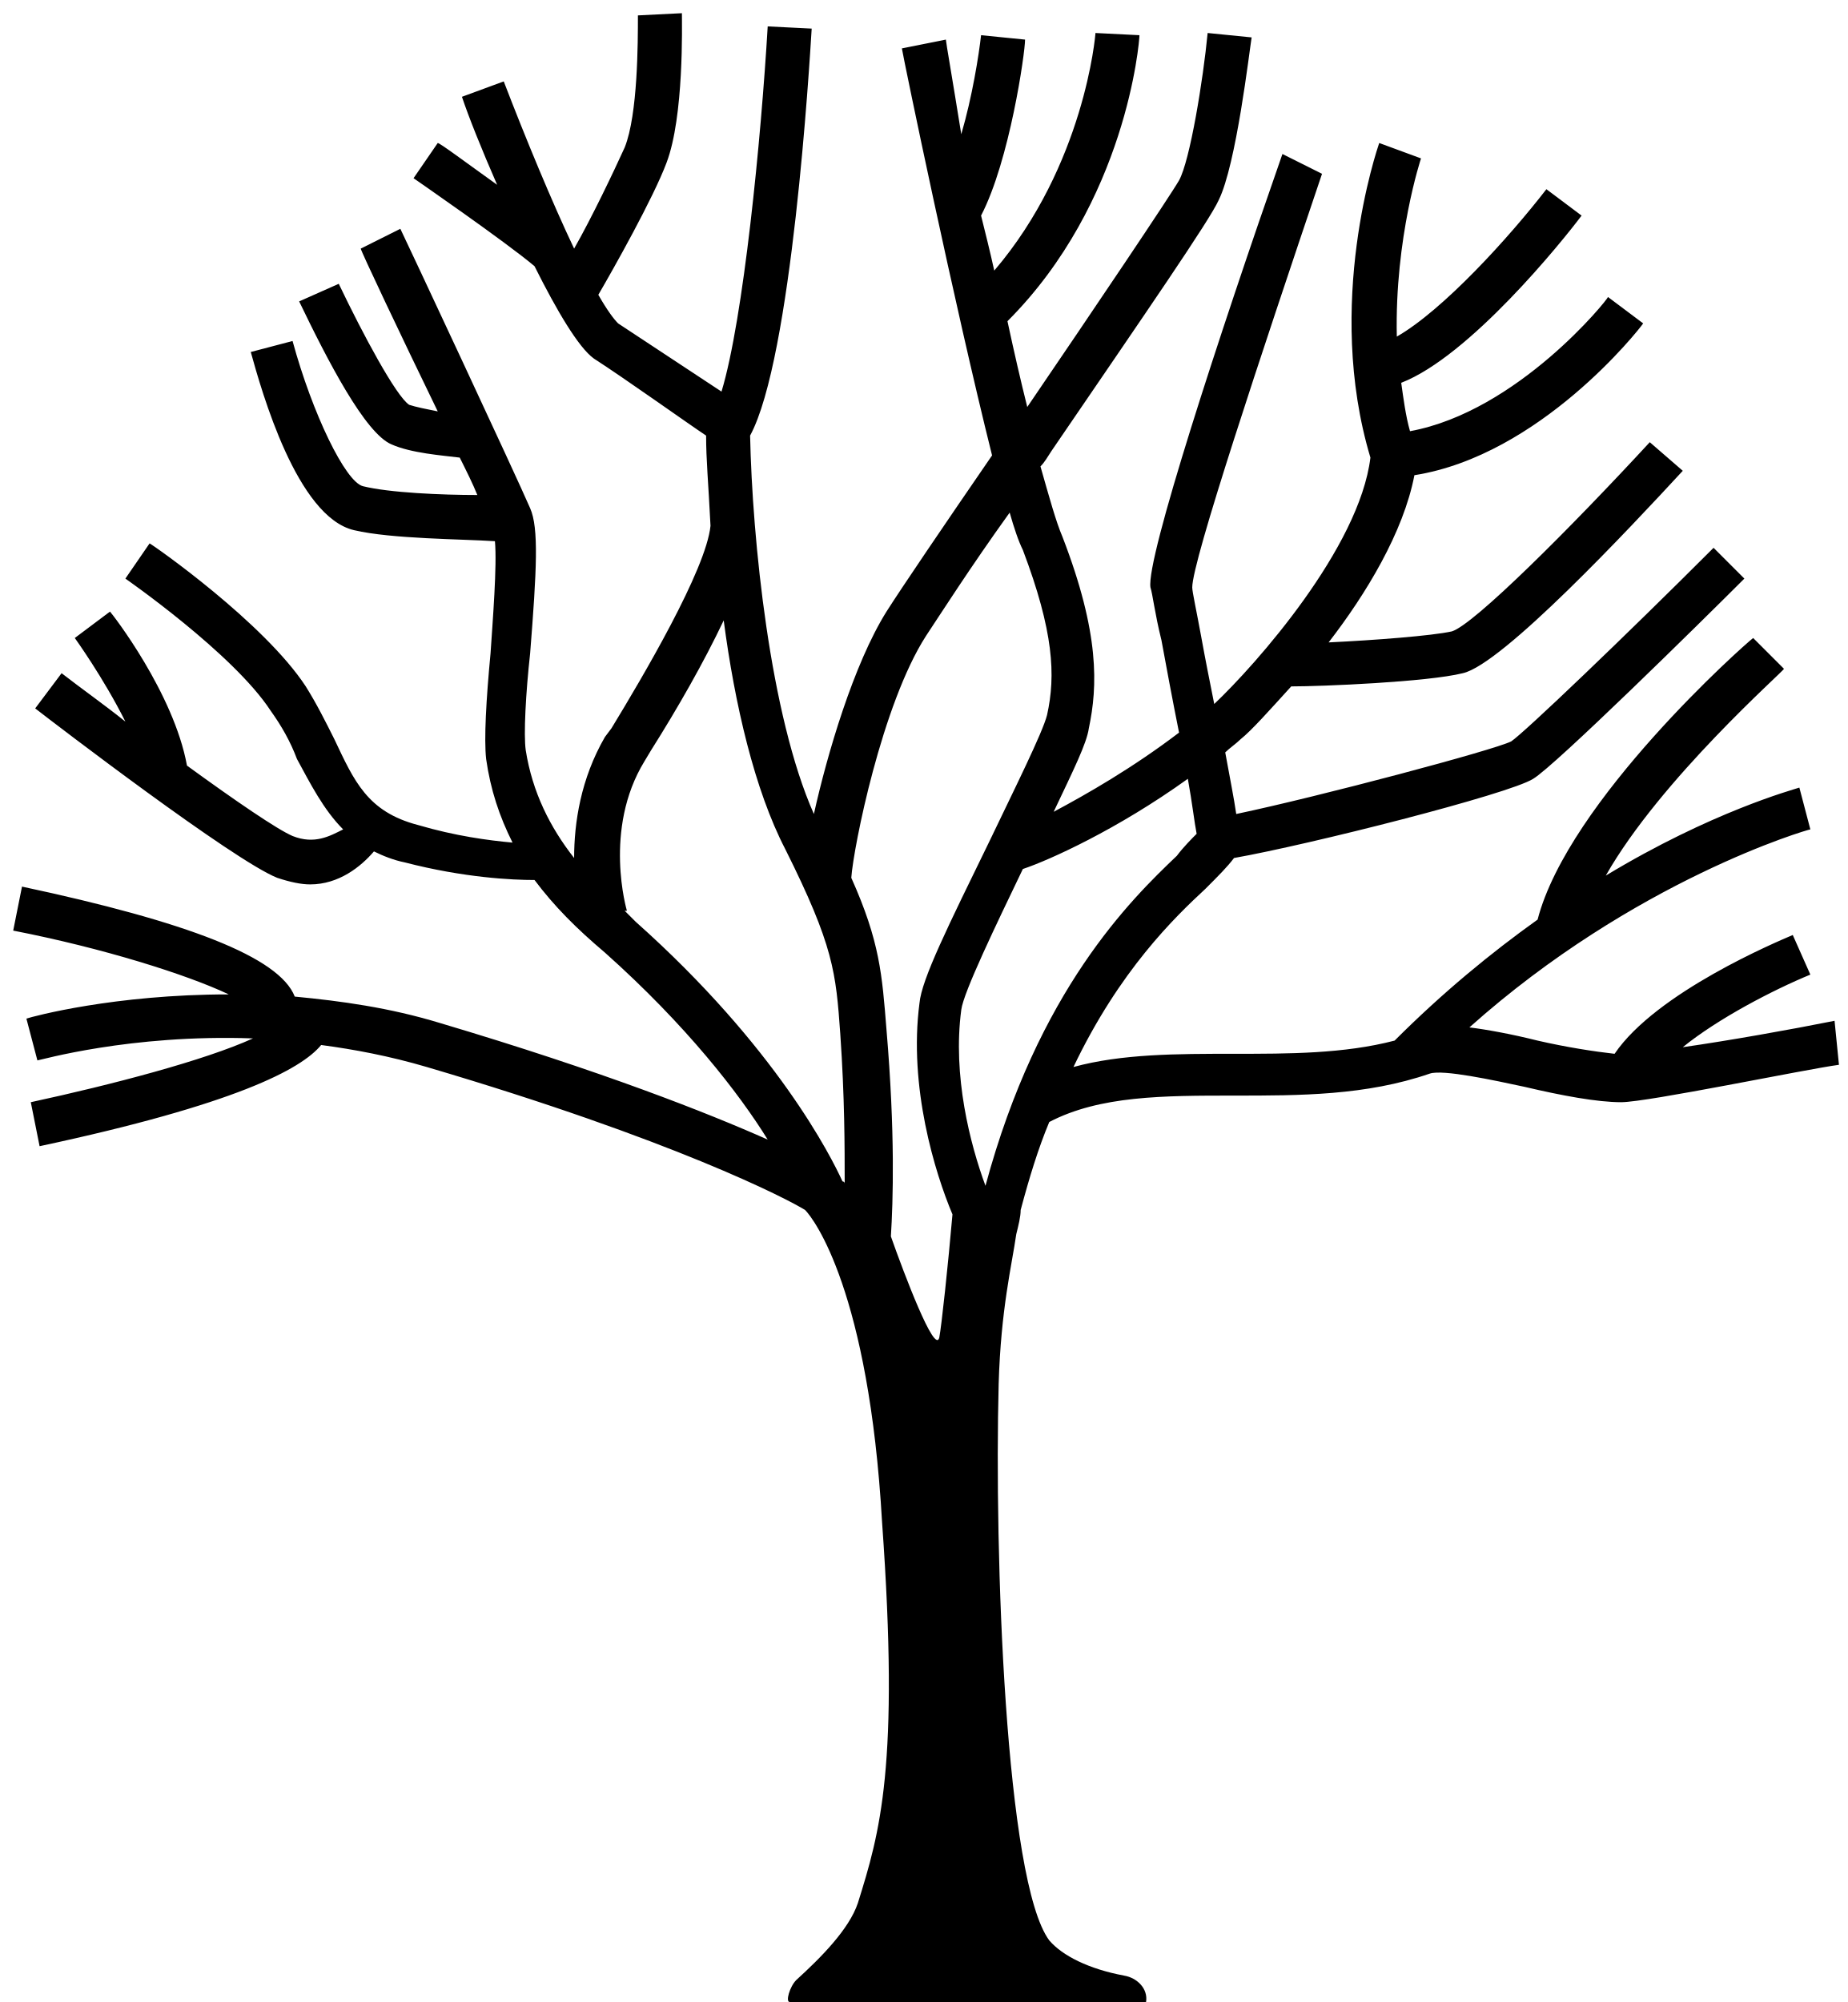
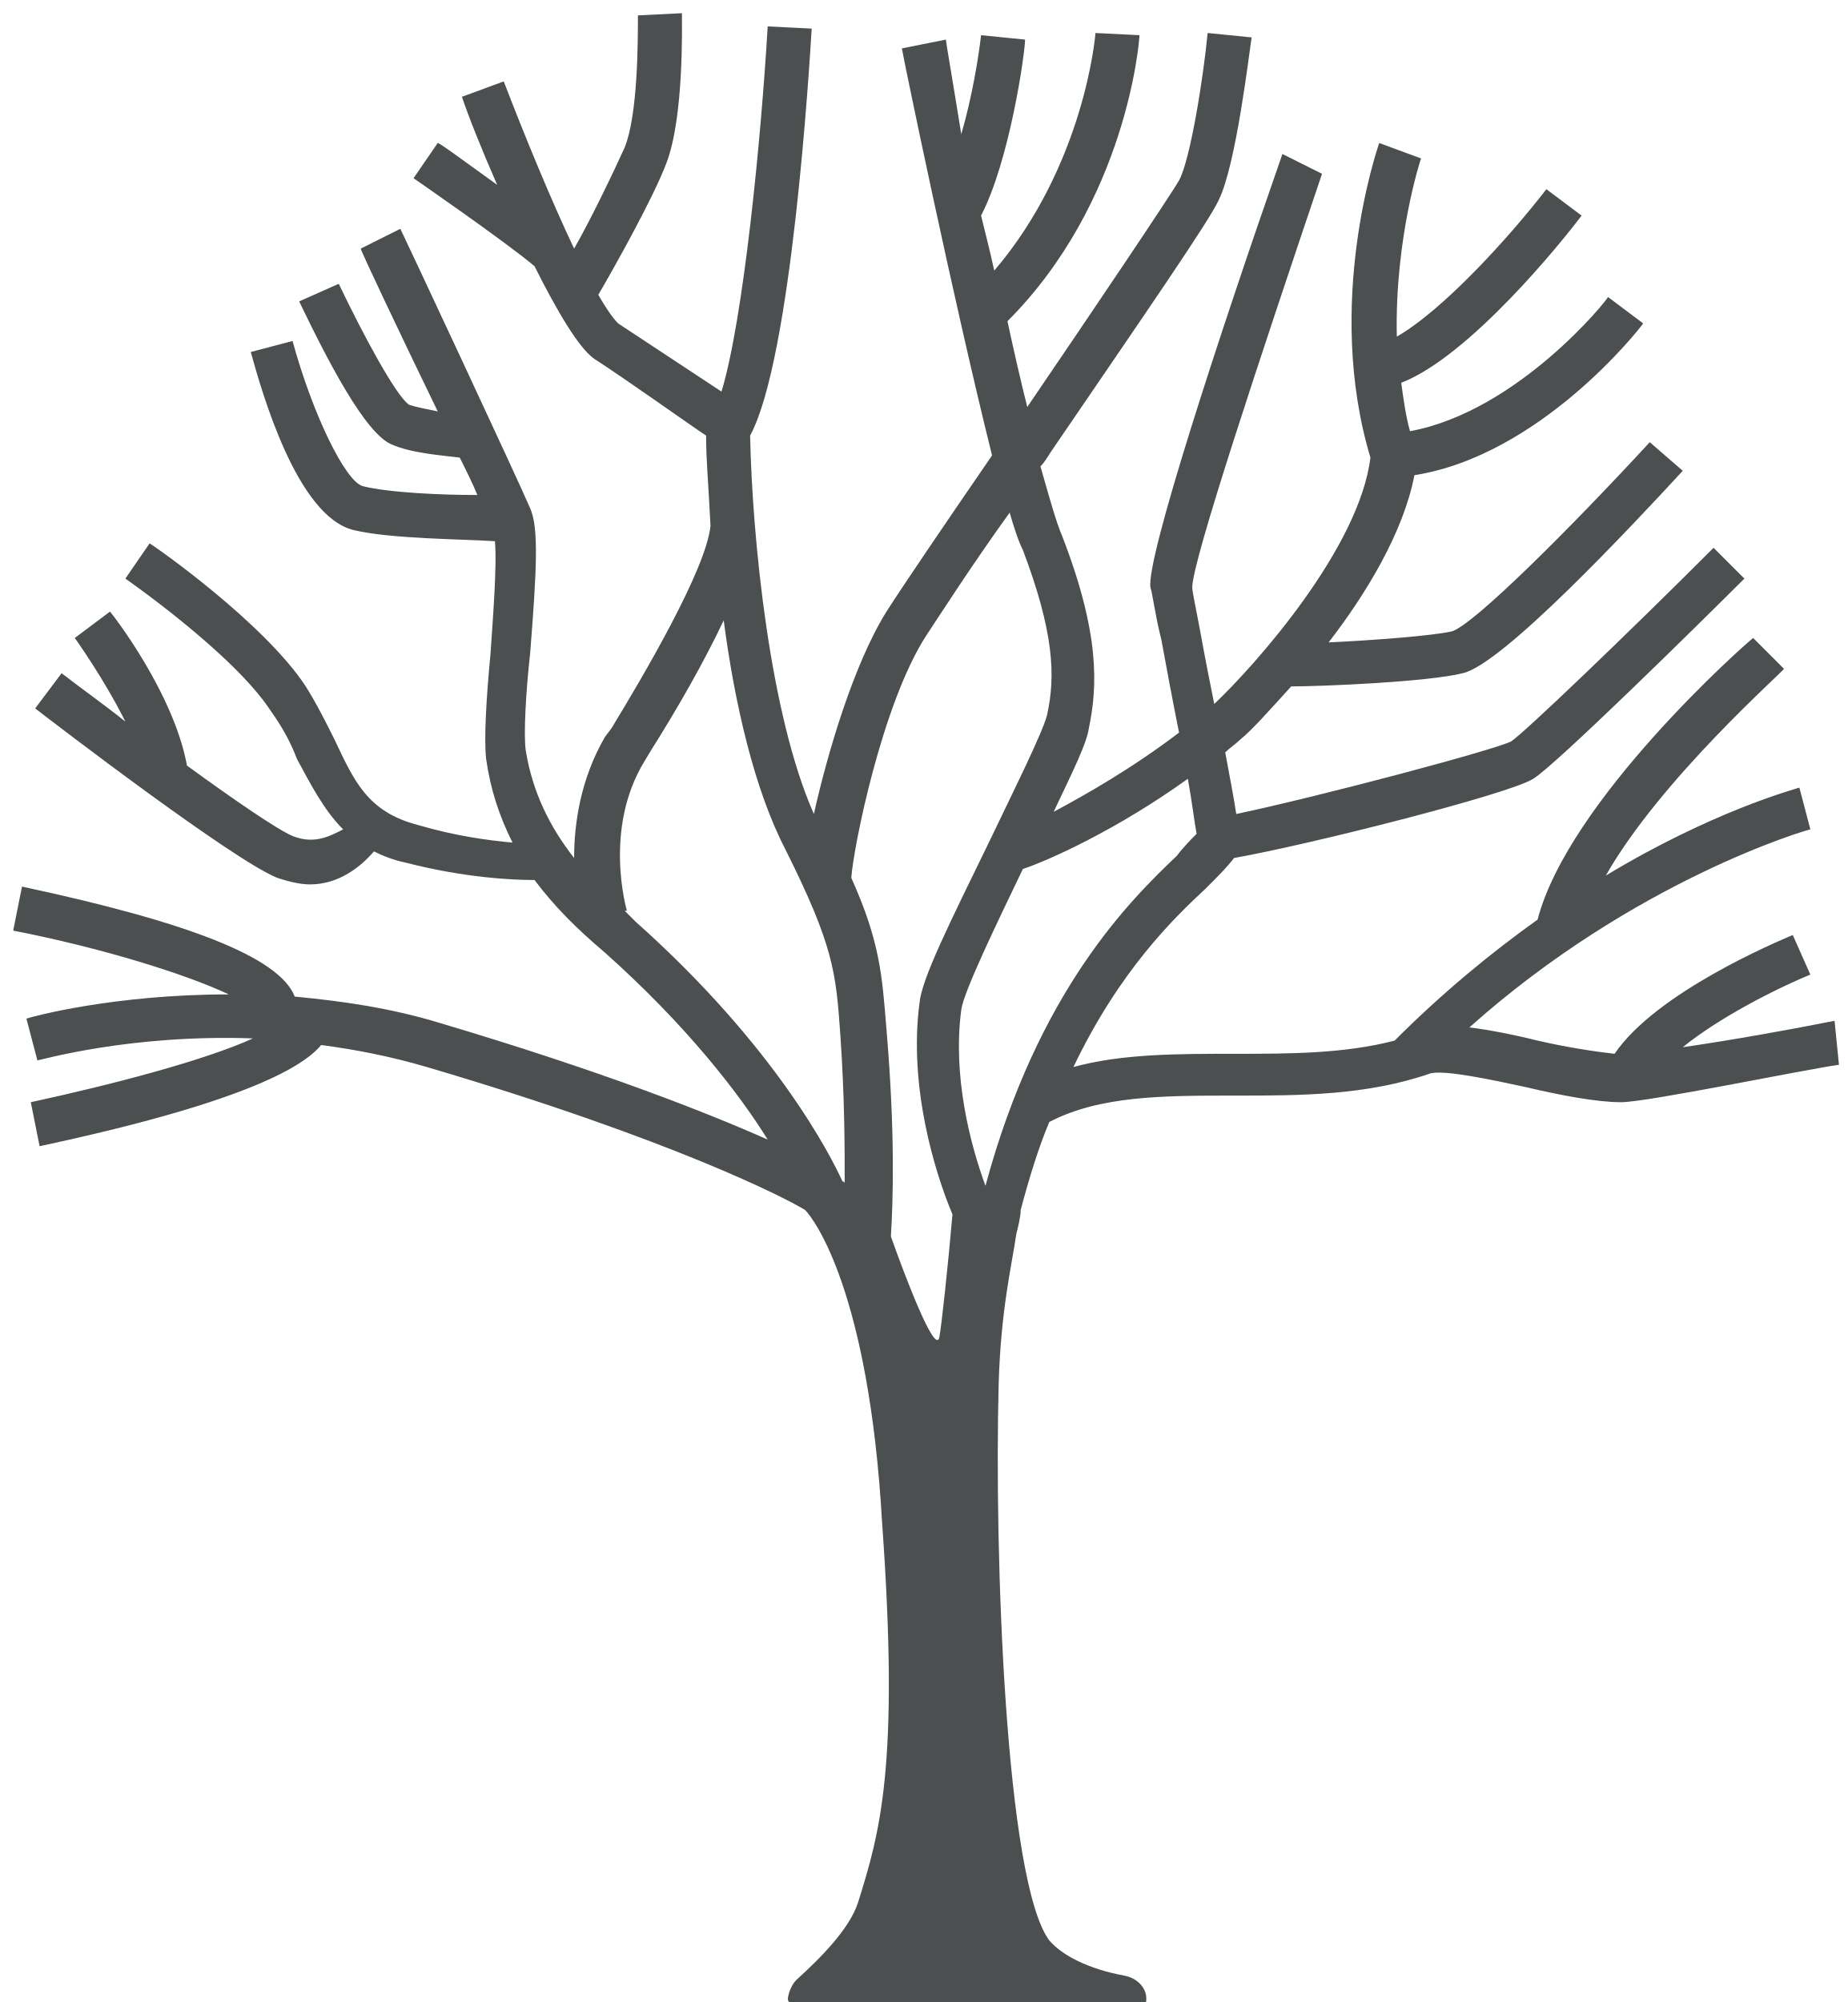
<svg xmlns="http://www.w3.org/2000/svg" width="84px" height="91px" viewBox="0 0 84 91" version="1.1">
  <defs />
  <g id="Page-1" stroke="none" stroke-width="1" fill="none" fill-rule="evenodd">
-     <g id="tree" fill="#000000">
+     <g id="tree" fill="#4C4F4F">
      <path d="M83.4,46.4 C81.4,46.8 78.6,47.3 76.5,47.6 C78.1,46.3 80.6,45 82.3,44.3 L81.5,42.5 C80.8,42.8 75.3,45.1 73.4,47.9 C72.5,47.8 71.2,47.6 69.9,47.3 C68.7,47 67.6,46.8 66.8,46.7 C74.3,40 82.2,37.7 82.3,37.7 L81.8,35.8 C81.5,35.9 77.8,36.9 73,39.8 C75.5,35.4 81.1,30.5 81.1,30.4 L79.7,29 C79.3,29.3 71.3,36.4 69.9,41.8 C67.8,43.3 65.6,45.1 63.4,47.3 C61.1,47.9 58.6,47.9 56.1,47.9 C53.5,47.9 51,47.9 48.8,48.5 C50.9,44.1 53.4,41.7 54.8,40.4 C55.4,39.8 55.8,39.4 56.1,39 C59.5,38.4 68.6,36.1 69.7,35.4 C70.7,34.8 77.3,28.3 79.3,26.3 L77.9,24.9 C73.9,28.9 69.3,33.3 68.7,33.7 C67.9,34.1 60,36.2 56.2,37 C56.1,36.3 55.9,35.3 55.7,34.2 C55.9,34 56.2,33.8 56.4,33.6 C56.9,33.2 57.7,32.3 58.7,31.2 C60.1,31.2 64.9,31 66.5,30.6 C68.3,30.2 74.1,24 76.5,21.4 L75,20.1 C71.4,24 67,28.4 66,28.7 C65.1,28.9 62.5,29.1 60.4,29.2 C62.1,27 63.8,24.2 64.3,21.6 C70,20.7 74.5,15 74.7,14.7 L73.1,13.5 C73.1,13.6 69,18.7 64.1,19.6 C63.9,18.9 63.8,18.1 63.7,17.4 C66.8,16.2 71,11 71.9,9.8 L70.3,8.6 C68.6,10.8 65.6,14.1 63.5,15.3 C63.4,10.8 64.6,7.2 64.6,7.2 L62.7,6.5 C62.6,6.8 60.2,13.8 62.3,20.8 C61.8,24.9 57.1,30.2 55.2,32 C55,31 54.8,30 54.6,28.9 C54.4,27.8 54.2,26.9 54.2,26.7 C54.2,25.5 57.3,16.2 60.1,7.9 L58.3,7 C55.4,15.3 52.1,25.4 52.3,26.7 C52.4,27 52.5,27.9 52.8,29.1 C53,30.2 53.3,31.8 53.6,33.3 C51.5,34.9 49.4,36.1 47.9,36.9 C48.8,35 49.4,33.8 49.5,33.1 C49.9,31.2 50,28.8 48.3,24.4 C48,23.7 47.7,22.6 47.3,21.2 C47.5,21 47.6,20.8 47.8,20.5 C52.1,14.2 55,10 55.4,9.1 C56.2,7.5 56.8,2.3 56.9,1.7 L54.9,1.5 C54.7,3.6 54.1,7.3 53.6,8.2 C53.2,8.9 49.7,14.1 46.7,18.5 C46.4,17.3 46.1,16 45.8,14.6 C51.2,9.2 51.8,1.9 51.8,1.6 L49.8,1.5 C49.8,1.6 49.3,7.5 45.2,12.3 C45,11.4 44.8,10.6 44.6,9.8 C45.9,7.3 46.6,2.4 46.6,1.8 L44.6,1.6 C44.5,2.5 44.2,4.4 43.7,6.1 C43.3,3.6 43,1.9 43,1.8 L41,2.2 C41.1,2.8 43.4,13.9 45.1,20.7 C42.9,23.9 41,26.7 40.3,27.8 C38.8,30.2 37.6,34.3 37,37 C35,32.5 34.2,24.5 34.1,19.8 C36,16.3 36.8,2.9 36.9,1.3 L34.9,1.2 C34.6,6.3 33.8,14.5 32.8,17.8 C31.6,17 29.3,15.5 28.1,14.7 C27.9,14.5 27.6,14.1 27.2,13.4 C27.9,12.2 29.7,9 30.3,7.4 C31.1,5.3 31,1.1 31,0.6 L29,0.7 C29,1.9 29,5.2 28.4,6.7 C27.9,7.8 26.9,9.9 26.1,11.3 C25.1,9.2 23.9,6.3 22.9,3.7 L21,4.4 C21.3,5.3 21.9,6.8 22.6,8.4 C21.2,7.4 20,6.5 19.9,6.5 L18.8,8.1 C18.8,8.1 23,11 24.3,12.1 C25.3,14.1 26.3,15.8 27,16.3 C28.4,17.2 31.2,19.2 32.1,19.8 C32.1,20.9 32.2,21.9 32.3,23.9 L32.3,23.9 C32.1,25.9 29.2,30.8 27.8,33.1 L27.5,33.5 C26.4,35.4 26.1,37.4 26.1,39 C25,37.6 24.2,36 23.9,34.1 C23.8,33.4 23.9,31.5 24.1,29.7 C24.4,25.9 24.5,24 24.1,23.1 C23.5,21.7 18.4,10.8 18.2,10.4 L16.4,11.3 C16.4,11.4 18.2,15.2 19.9,18.7 C19.4,18.6 18.9,18.5 18.6,18.4 C18,18 16.5,15.2 15.4,12.9 L13.6,13.7 C14.9,16.4 16.6,19.7 17.8,20.2 C18.7,20.6 20.1,20.7 20.9,20.8 C21.2,21.4 21.5,22 21.7,22.5 C20.1,22.5 17.7,22.4 16.5,22.1 C15.7,21.9 14.2,18.8 13.3,15.5 L11.4,16 C11.9,17.8 13.5,23.5 16.1,24.1 C17.8,24.5 21,24.5 22.5,24.6 C22.6,25.7 22.4,28.2 22.3,29.7 C22.1,31.8 22,33.6 22.1,34.5 C22.3,35.9 22.7,37.1 23.3,38.3 C22.2,38.2 20.7,38 19,37.5 C16.7,36.9 16.1,35.5 15.2,33.6 C14.8,32.8 14.4,32 13.9,31.2 C12,28.3 7,24.8 6.8,24.7 L5.7,26.3 C5.7,26.3 10.6,29.7 12.3,32.3 C12.8,33 13.2,33.7 13.5,34.5 C14.1,35.6 14.7,36.8 15.6,37.7 C15,38 14.3,38.4 13.3,38 C12.6,37.7 10.7,36.4 8.5,34.8 C7.9,31.5 5.1,27.9 5,27.8 L3.4,29 C3.4,29 4.7,30.8 5.7,32.8 C4.7,32 3.7,31.3 2.8,30.6 L1.6,32.2 C2.5,32.9 10.6,39.1 12.6,39.9 C13.2,40.1 13.7,40.2 14.1,40.2 C15.4,40.2 16.4,39.4 17,38.7 C17.4,38.9 17.9,39.1 18.4,39.2 C21.1,39.9 23.3,40 24.3,40 C25.2,41.2 26.2,42.2 27.5,43.3 C31.2,46.6 33.6,49.7 34.9,51.8 C32.2,50.6 27.4,48.7 20,46.5 C17.7,45.8 15.5,45.5 13.4,45.3 C12.7,43.5 8.5,41.9 1,40.3 L0.6,42.3 C4.7,43.1 8.5,44.3 10.4,45.2 C5.2,45.2 1.5,46.2 1.2,46.3 L1.7,48.2 C1.8,48.2 5.9,47 11.5,47.2 C9.3,48.2 5.1,49.3 1.4,50.1 L1.8,52.1 C10.7,50.2 13.7,48.6 14.6,47.5 C16.1,47.7 17.7,48 19.4,48.5 C30.6,51.8 35.8,54.5 36.6,55 C37,55.4 39.5,58.7 40.1,69.2 C40.9,80.3 40,83.3 39,86.5 C38.6,87.7 37.3,89 36.2,90 C35.9,90.3 35.7,91 35.9,91 L36.2,91 L50.9,91 L52.1,91 C52.2,90.4 51.7,89.9 51.1,89.8 C49.5,89.5 48.3,88.9 47.7,88.2 C45.7,85.5 45.2,70.6 45.4,62.9 C45.5,59.5 46,57.5 46.2,56.1 C46.3,55.7 46.4,55.3 46.4,55 C46.8,53.5 47.2,52.2 47.7,51 C50,49.8 52.9,49.8 56.1,49.8 C59.1,49.8 62.1,49.8 65,48.8 C65.6,48.6 67.9,49.1 69.3,49.4 C71,49.8 72.6,50.1 73.7,50.1 C74.9,50.1 82.1,48.6 83.6,48.4 L83.4,46.4 L83.4,46.4 Z M54.4,37.9 C54.2,38.1 53.8,38.5 53.5,38.9 C51.4,40.9 47.2,45 44.8,53.9 C44.1,52 43.3,48.9 43.7,45.9 C43.8,45.1 45.3,42 46.5,39.5 C47.7,39.1 50.8,37.7 54,35.4 C54.2,36.5 54.3,37.4 54.4,37.9 L54.4,37.9 Z M42.1,28.9 C42.7,28 44.1,25.8 45.9,23.3 C46.1,24 46.3,24.6 46.5,25 C47.9,28.7 48,30.7 47.6,32.5 C47.4,33.3 46.1,35.9 45,38.2 C43.1,42.1 41.9,44.5 41.8,45.6 C41.3,49.4 42.5,53.3 43.3,55.2 C43.1,57.5 42.8,60.3 42.7,60.8 C42.5,61.6 41.1,57.9 40.5,56.2 C40.6,54.6 40.7,51.5 40.3,46.8 C40.1,44.3 40,42.8 38.7,39.9 C38.8,38.5 40.1,32 42.1,28.9 L42.1,28.9 Z M28.9,41.9 L28.4,41.4 L28.5,41.4 C28.5,41.4 27.4,37.7 29.3,34.6 L29.6,34.1 C30.8,32.2 32,30.1 32.9,28.2 C33.4,32 34.3,35.9 35.7,38.6 C37.9,43 38,44.2 38.2,47 C38.4,49.9 38.4,52.1 38.4,53.8 C38.4,53.7 38.3,53.7 38.3,53.7 C37.8,52.6 35.3,47.6 28.9,41.9 L28.9,41.9 Z" id="Shape" />
    </g>
  </g>
</svg>
